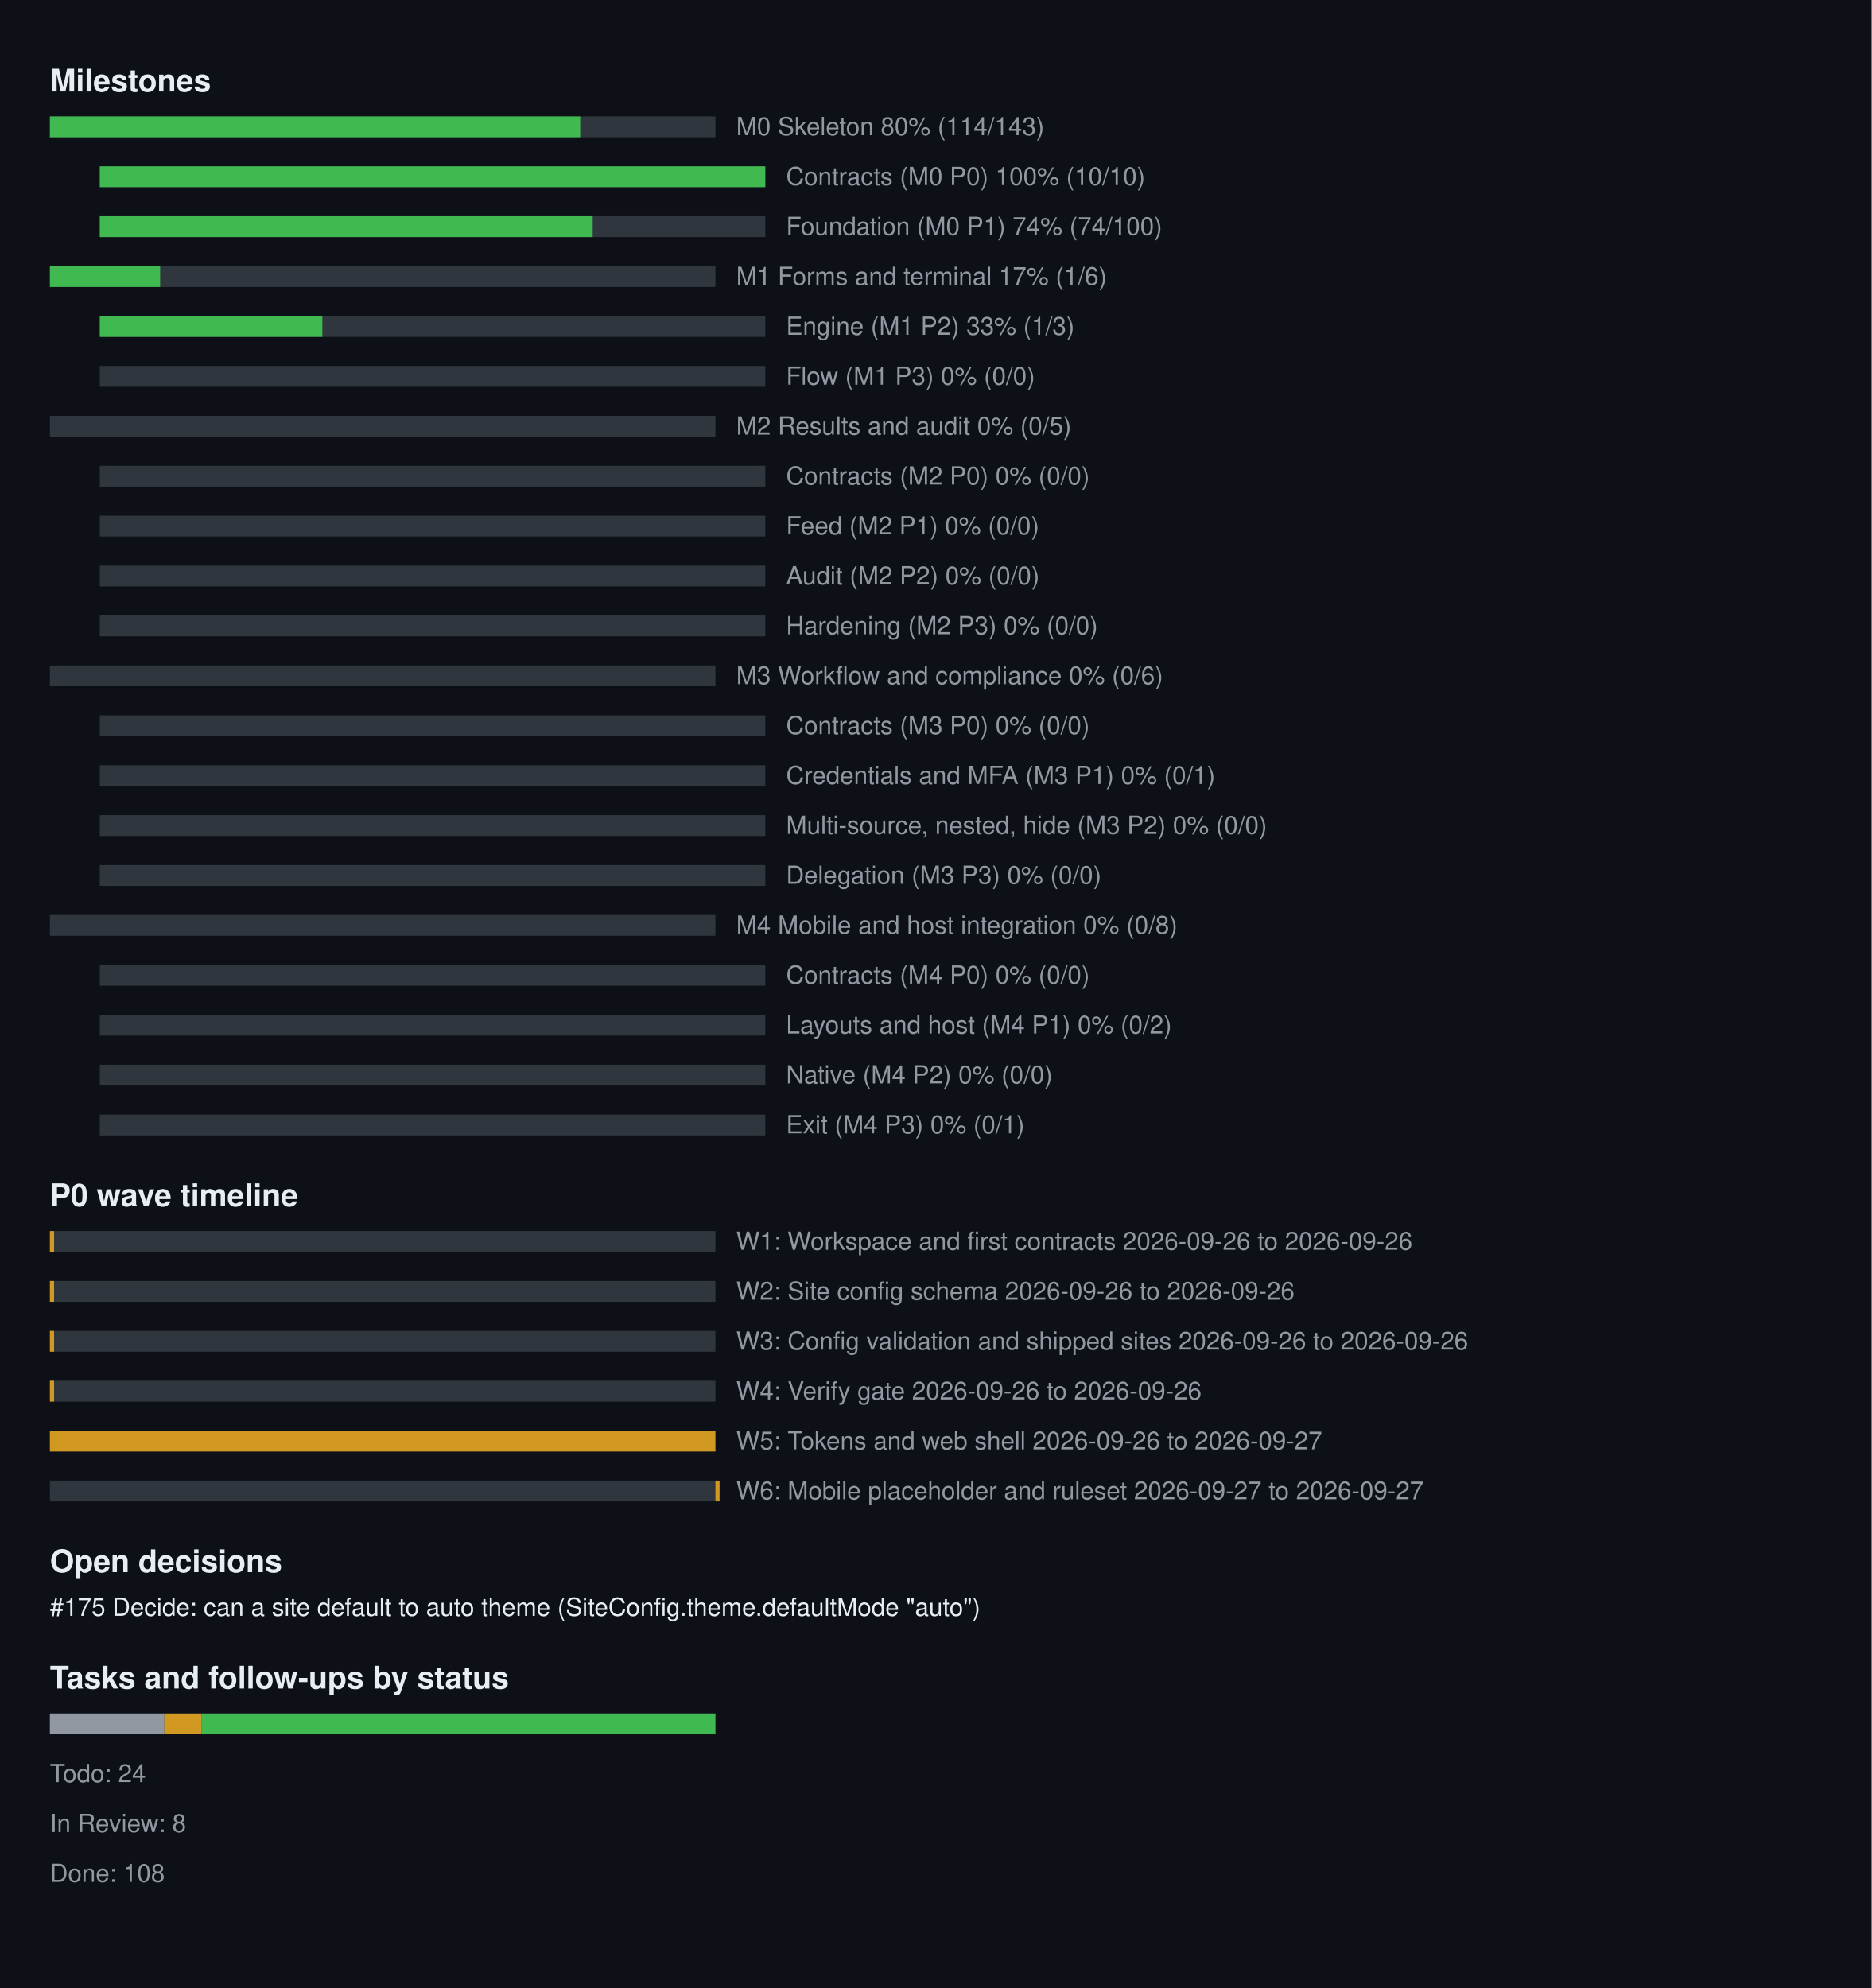
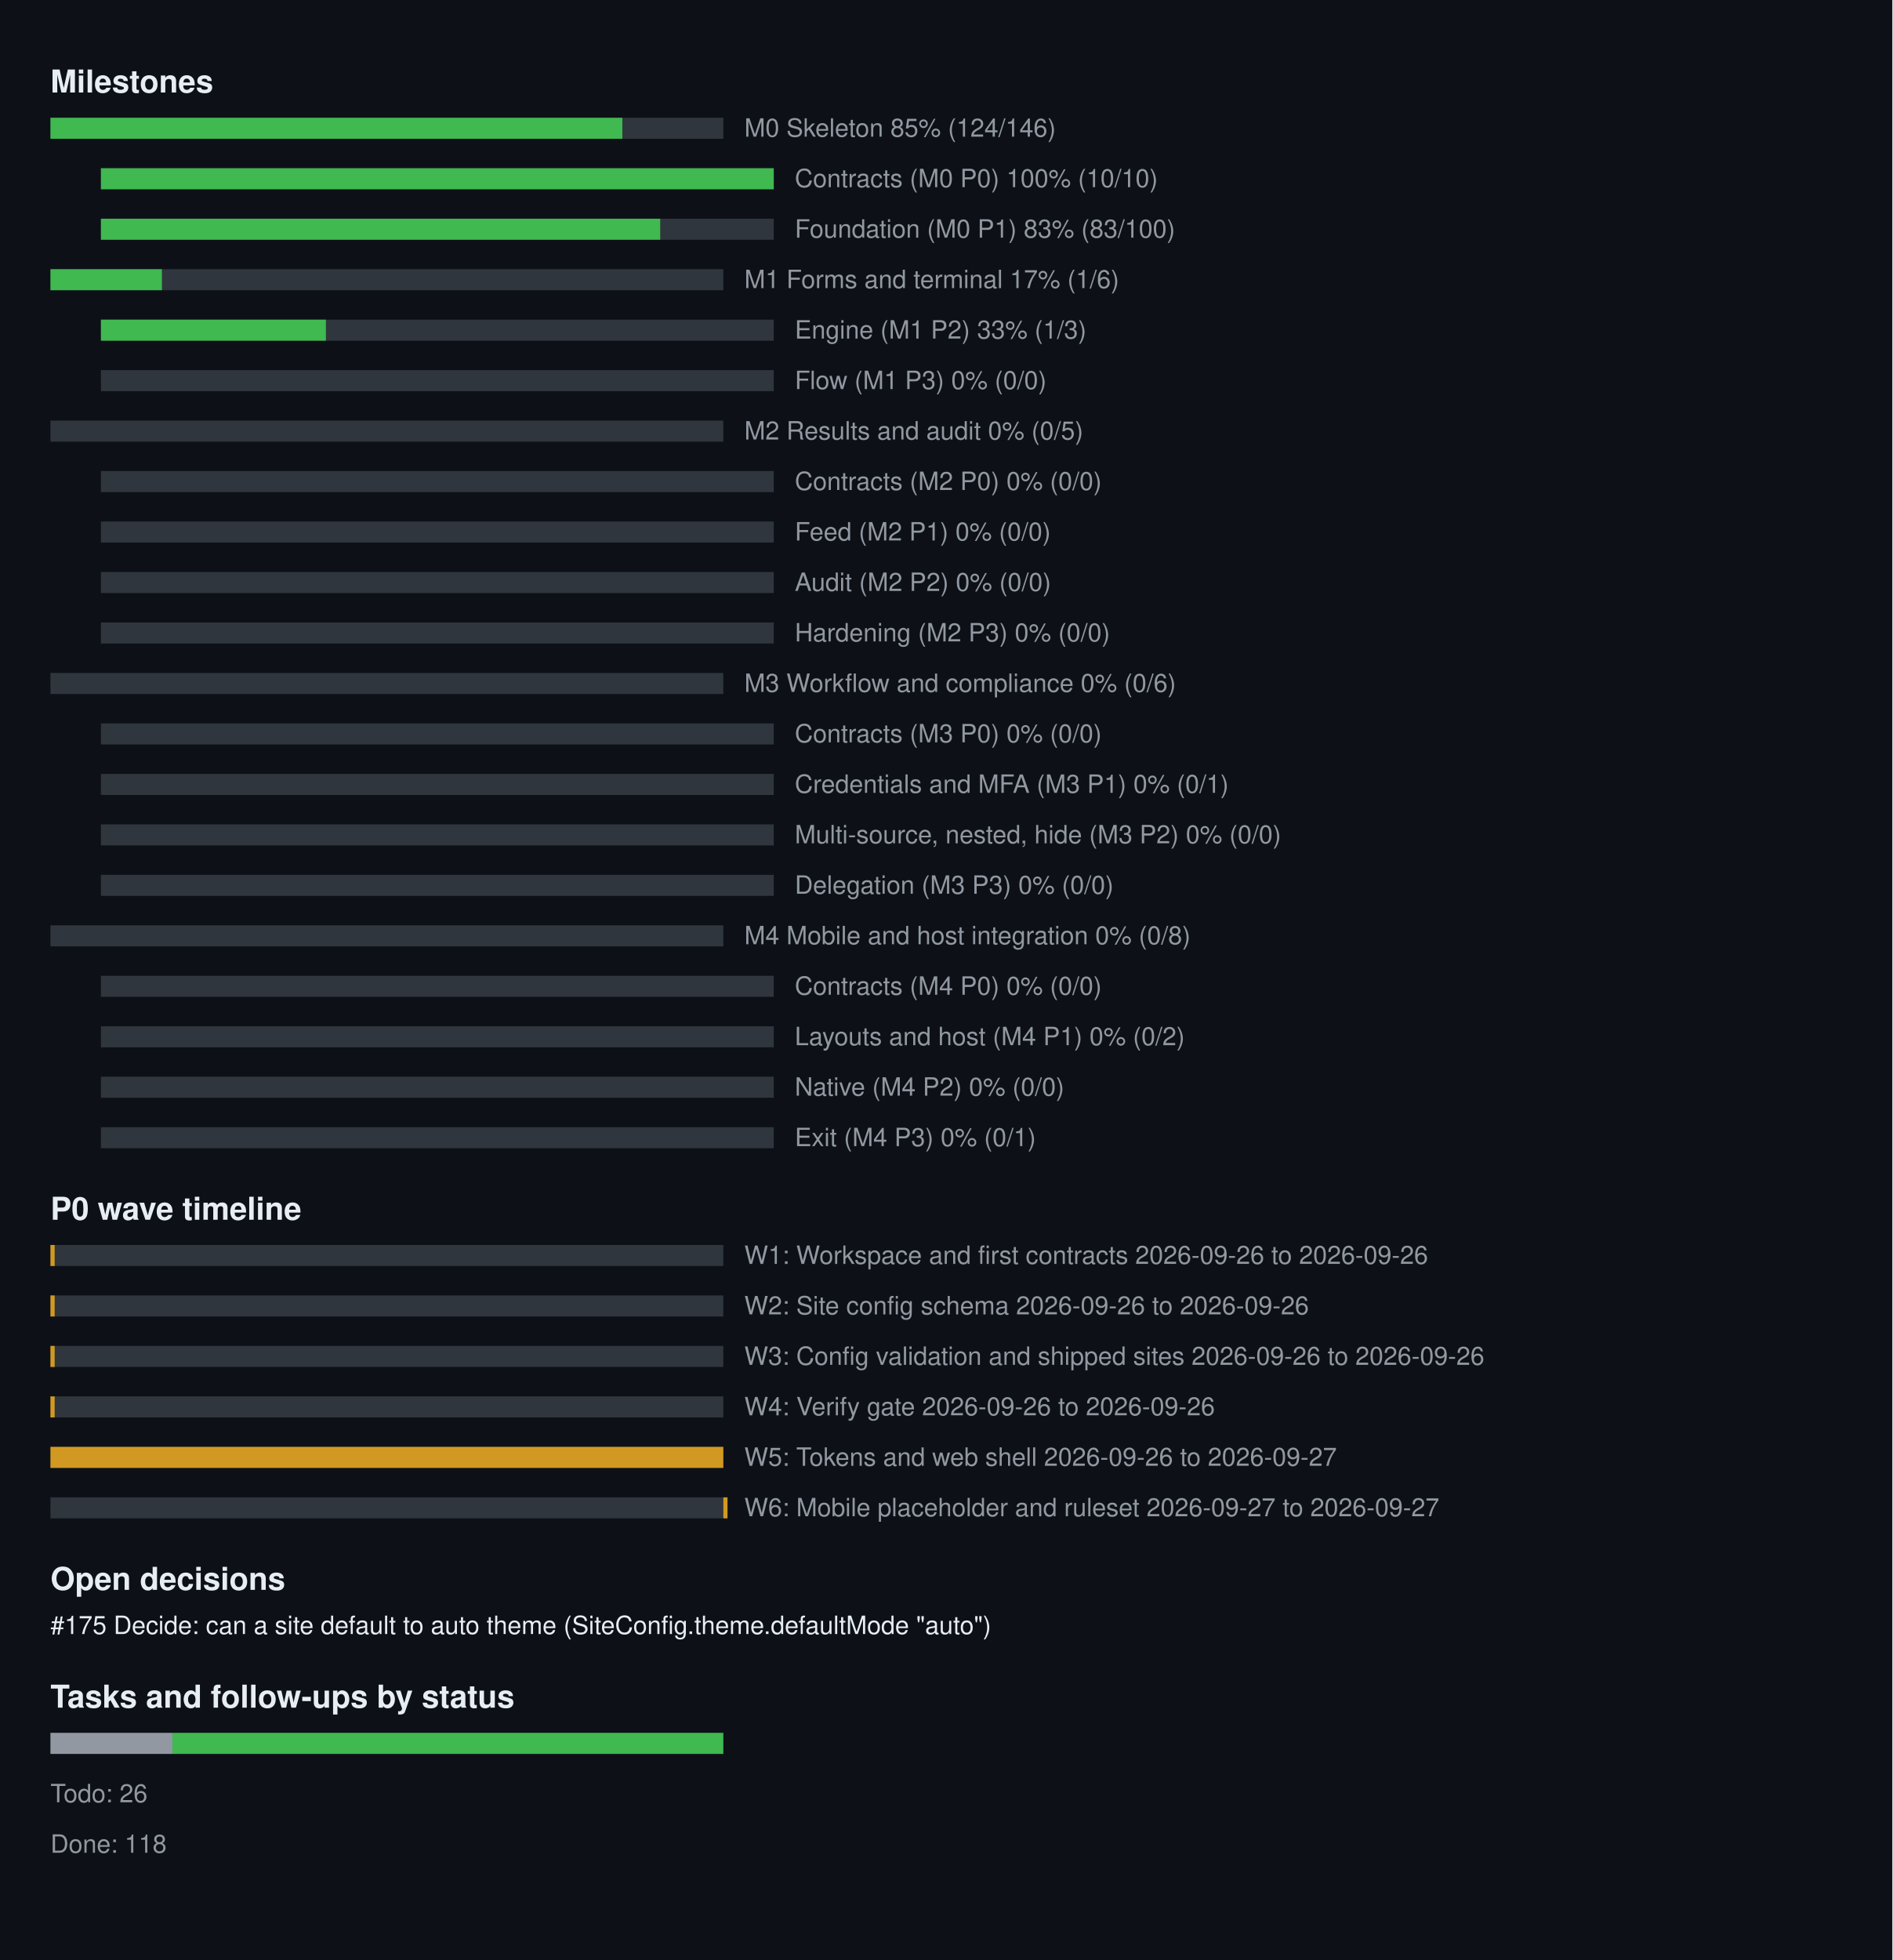
- <svg xmlns="http://www.w3.org/2000/svg" role="img" viewBox="0 0 900 956" width="900" height="956" font-family="Helvetica, Arial, sans-serif">
-   <rect width="900" height="956" fill="#0d1117" />
+ <svg xmlns="http://www.w3.org/2000/svg" role="img" viewBox="0 0 900 932" width="900" height="932" font-family="Helvetica, Arial, sans-serif">
+   <rect width="900" height="932" fill="#0d1117" />
  <text x="24" y="44" fill="#e6edf3" font-size="15" font-weight="700">Milestones</text>
  <rect x="24" y="56" width="320" height="10" fill="#30363d" />
-   <rect x="24" y="56" width="255" height="10" fill="#3fb950" />
-   <text x="354" y="65" fill="#9198a1" font-size="12">M0 Skeleton 80% (114/143)</text>
+   <rect x="24" y="56" width="272" height="10" fill="#3fb950" />
+   <text x="354" y="65" fill="#9198a1" font-size="12">M0 Skeleton 85% (124/146)</text>
  <rect x="48" y="80" width="320" height="10" fill="#30363d" />
  <rect x="48" y="80" width="320" height="10" fill="#3fb950" />
  <text x="378" y="89" fill="#9198a1" font-size="12">Contracts (M0 P0) 100% (10/10)</text>
  <rect x="48" y="104" width="320" height="10" fill="#30363d" />
-   <rect x="48" y="104" width="237" height="10" fill="#3fb950" />
-   <text x="378" y="113" fill="#9198a1" font-size="12">Foundation (M0 P1) 74% (74/100)</text>
+   <rect x="48" y="104" width="266" height="10" fill="#3fb950" />
+   <text x="378" y="113" fill="#9198a1" font-size="12">Foundation (M0 P1) 83% (83/100)</text>
  <rect x="24" y="128" width="320" height="10" fill="#30363d" />
  <rect x="24" y="128" width="53" height="10" fill="#3fb950" />
  <text x="354" y="137" fill="#9198a1" font-size="12">M1 Forms and terminal 17% (1/6)</text>
  <rect x="48" y="152" width="320" height="10" fill="#30363d" />
  <rect x="48" y="152" width="107" height="10" fill="#3fb950" />
  <text x="378" y="161" fill="#9198a1" font-size="12">Engine (M1 P2) 33% (1/3)</text>
  <rect x="48" y="176" width="320" height="10" fill="#30363d" />
  <text x="378" y="185" fill="#9198a1" font-size="12">Flow (M1 P3) 0% (0/0)</text>
  <rect x="24" y="200" width="320" height="10" fill="#30363d" />
  <text x="354" y="209" fill="#9198a1" font-size="12">M2 Results and audit 0% (0/5)</text>
  <rect x="48" y="224" width="320" height="10" fill="#30363d" />
  <text x="378" y="233" fill="#9198a1" font-size="12">Contracts (M2 P0) 0% (0/0)</text>
  <rect x="48" y="248" width="320" height="10" fill="#30363d" />
  <text x="378" y="257" fill="#9198a1" font-size="12">Feed (M2 P1) 0% (0/0)</text>
  <rect x="48" y="272" width="320" height="10" fill="#30363d" />
  <text x="378" y="281" fill="#9198a1" font-size="12">Audit (M2 P2) 0% (0/0)</text>
  <rect x="48" y="296" width="320" height="10" fill="#30363d" />
  <text x="378" y="305" fill="#9198a1" font-size="12">Hardening (M2 P3) 0% (0/0)</text>
  <rect x="24" y="320" width="320" height="10" fill="#30363d" />
  <text x="354" y="329" fill="#9198a1" font-size="12">M3 Workflow and compliance 0% (0/6)</text>
  <rect x="48" y="344" width="320" height="10" fill="#30363d" />
  <text x="378" y="353" fill="#9198a1" font-size="12">Contracts (M3 P0) 0% (0/0)</text>
  <rect x="48" y="368" width="320" height="10" fill="#30363d" />
  <text x="378" y="377" fill="#9198a1" font-size="12">Credentials and MFA (M3 P1) 0% (0/1)</text>
  <rect x="48" y="392" width="320" height="10" fill="#30363d" />
  <text x="378" y="401" fill="#9198a1" font-size="12">Multi-source, nested, hide (M3 P2) 0% (0/0)</text>
  <rect x="48" y="416" width="320" height="10" fill="#30363d" />
  <text x="378" y="425" fill="#9198a1" font-size="12">Delegation (M3 P3) 0% (0/0)</text>
  <rect x="24" y="440" width="320" height="10" fill="#30363d" />
  <text x="354" y="449" fill="#9198a1" font-size="12">M4 Mobile and host integration 0% (0/8)</text>
  <rect x="48" y="464" width="320" height="10" fill="#30363d" />
  <text x="378" y="473" fill="#9198a1" font-size="12">Contracts (M4 P0) 0% (0/0)</text>
  <rect x="48" y="488" width="320" height="10" fill="#30363d" />
  <text x="378" y="497" fill="#9198a1" font-size="12">Layouts and host (M4 P1) 0% (0/2)</text>
  <rect x="48" y="512" width="320" height="10" fill="#30363d" />
  <text x="378" y="521" fill="#9198a1" font-size="12">Native (M4 P2) 0% (0/0)</text>
  <rect x="48" y="536" width="320" height="10" fill="#30363d" />
  <text x="378" y="545" fill="#9198a1" font-size="12">Exit (M4 P3) 0% (0/1)</text>
  <text x="24" y="580" fill="#e6edf3" font-size="15" font-weight="700">P0 wave timeline</text>
  <rect x="24" y="592" width="320" height="10" fill="#30363d" />
  <rect x="24" y="592" width="2" height="10" fill="#d29922" />
  <text x="354" y="601" fill="#9198a1" font-size="12">W1: Workspace and first contracts 2026-09-26 to 2026-09-26</text>
  <rect x="24" y="616" width="320" height="10" fill="#30363d" />
  <rect x="24" y="616" width="2" height="10" fill="#d29922" />
  <text x="354" y="625" fill="#9198a1" font-size="12">W2: Site config schema 2026-09-26 to 2026-09-26</text>
  <rect x="24" y="640" width="320" height="10" fill="#30363d" />
  <rect x="24" y="640" width="2" height="10" fill="#d29922" />
  <text x="354" y="649" fill="#9198a1" font-size="12">W3: Config validation and shipped sites 2026-09-26 to 2026-09-26</text>
  <rect x="24" y="664" width="320" height="10" fill="#30363d" />
  <rect x="24" y="664" width="2" height="10" fill="#d29922" />
  <text x="354" y="673" fill="#9198a1" font-size="12">W4: Verify gate 2026-09-26 to 2026-09-26</text>
  <rect x="24" y="688" width="320" height="10" fill="#30363d" />
  <rect x="24" y="688" width="320" height="10" fill="#d29922" />
  <text x="354" y="697" fill="#9198a1" font-size="12">W5: Tokens and web shell 2026-09-26 to 2026-09-27</text>
  <rect x="24" y="712" width="320" height="10" fill="#30363d" />
  <rect x="344" y="712" width="2" height="10" fill="#d29922" />
  <text x="354" y="721" fill="#9198a1" font-size="12">W6: Mobile placeholder and ruleset 2026-09-27 to 2026-09-27</text>
  <text x="24" y="756" fill="#e6edf3" font-size="15" font-weight="700">Open decisions</text>
  <text x="24" y="777" fill="#e6edf3" font-size="12">#175 Decide: can a site default to auto theme (SiteConfig.theme.defaultMode "auto")</text>
  <text x="24" y="812" fill="#e6edf3" font-size="15" font-weight="700">Tasks and follow-ups by status</text>
  <rect x="24" y="824" width="320" height="10" fill="#30363d" />
-   <rect x="24" y="824" width="55" height="10" fill="#9198a1" />
-   <rect x="79" y="824" width="18" height="10" fill="#d29922" />
-   <rect x="97" y="824" width="247" height="10" fill="#3fb950" />
-   <text x="24" y="857" fill="#9198a1" font-size="12">Todo: 24</text>
-   <text x="24" y="881" fill="#9198a1" font-size="12">In Review: 8</text>
-   <text x="24" y="905" fill="#9198a1" font-size="12">Done: 108</text>
+   <rect x="24" y="824" width="58" height="10" fill="#9198a1" />
+   <rect x="82" y="824" width="262" height="10" fill="#3fb950" />
+   <text x="24" y="857" fill="#9198a1" font-size="12">Todo: 26</text>
+   <text x="24" y="881" fill="#9198a1" font-size="12">Done: 118</text>
</svg>
